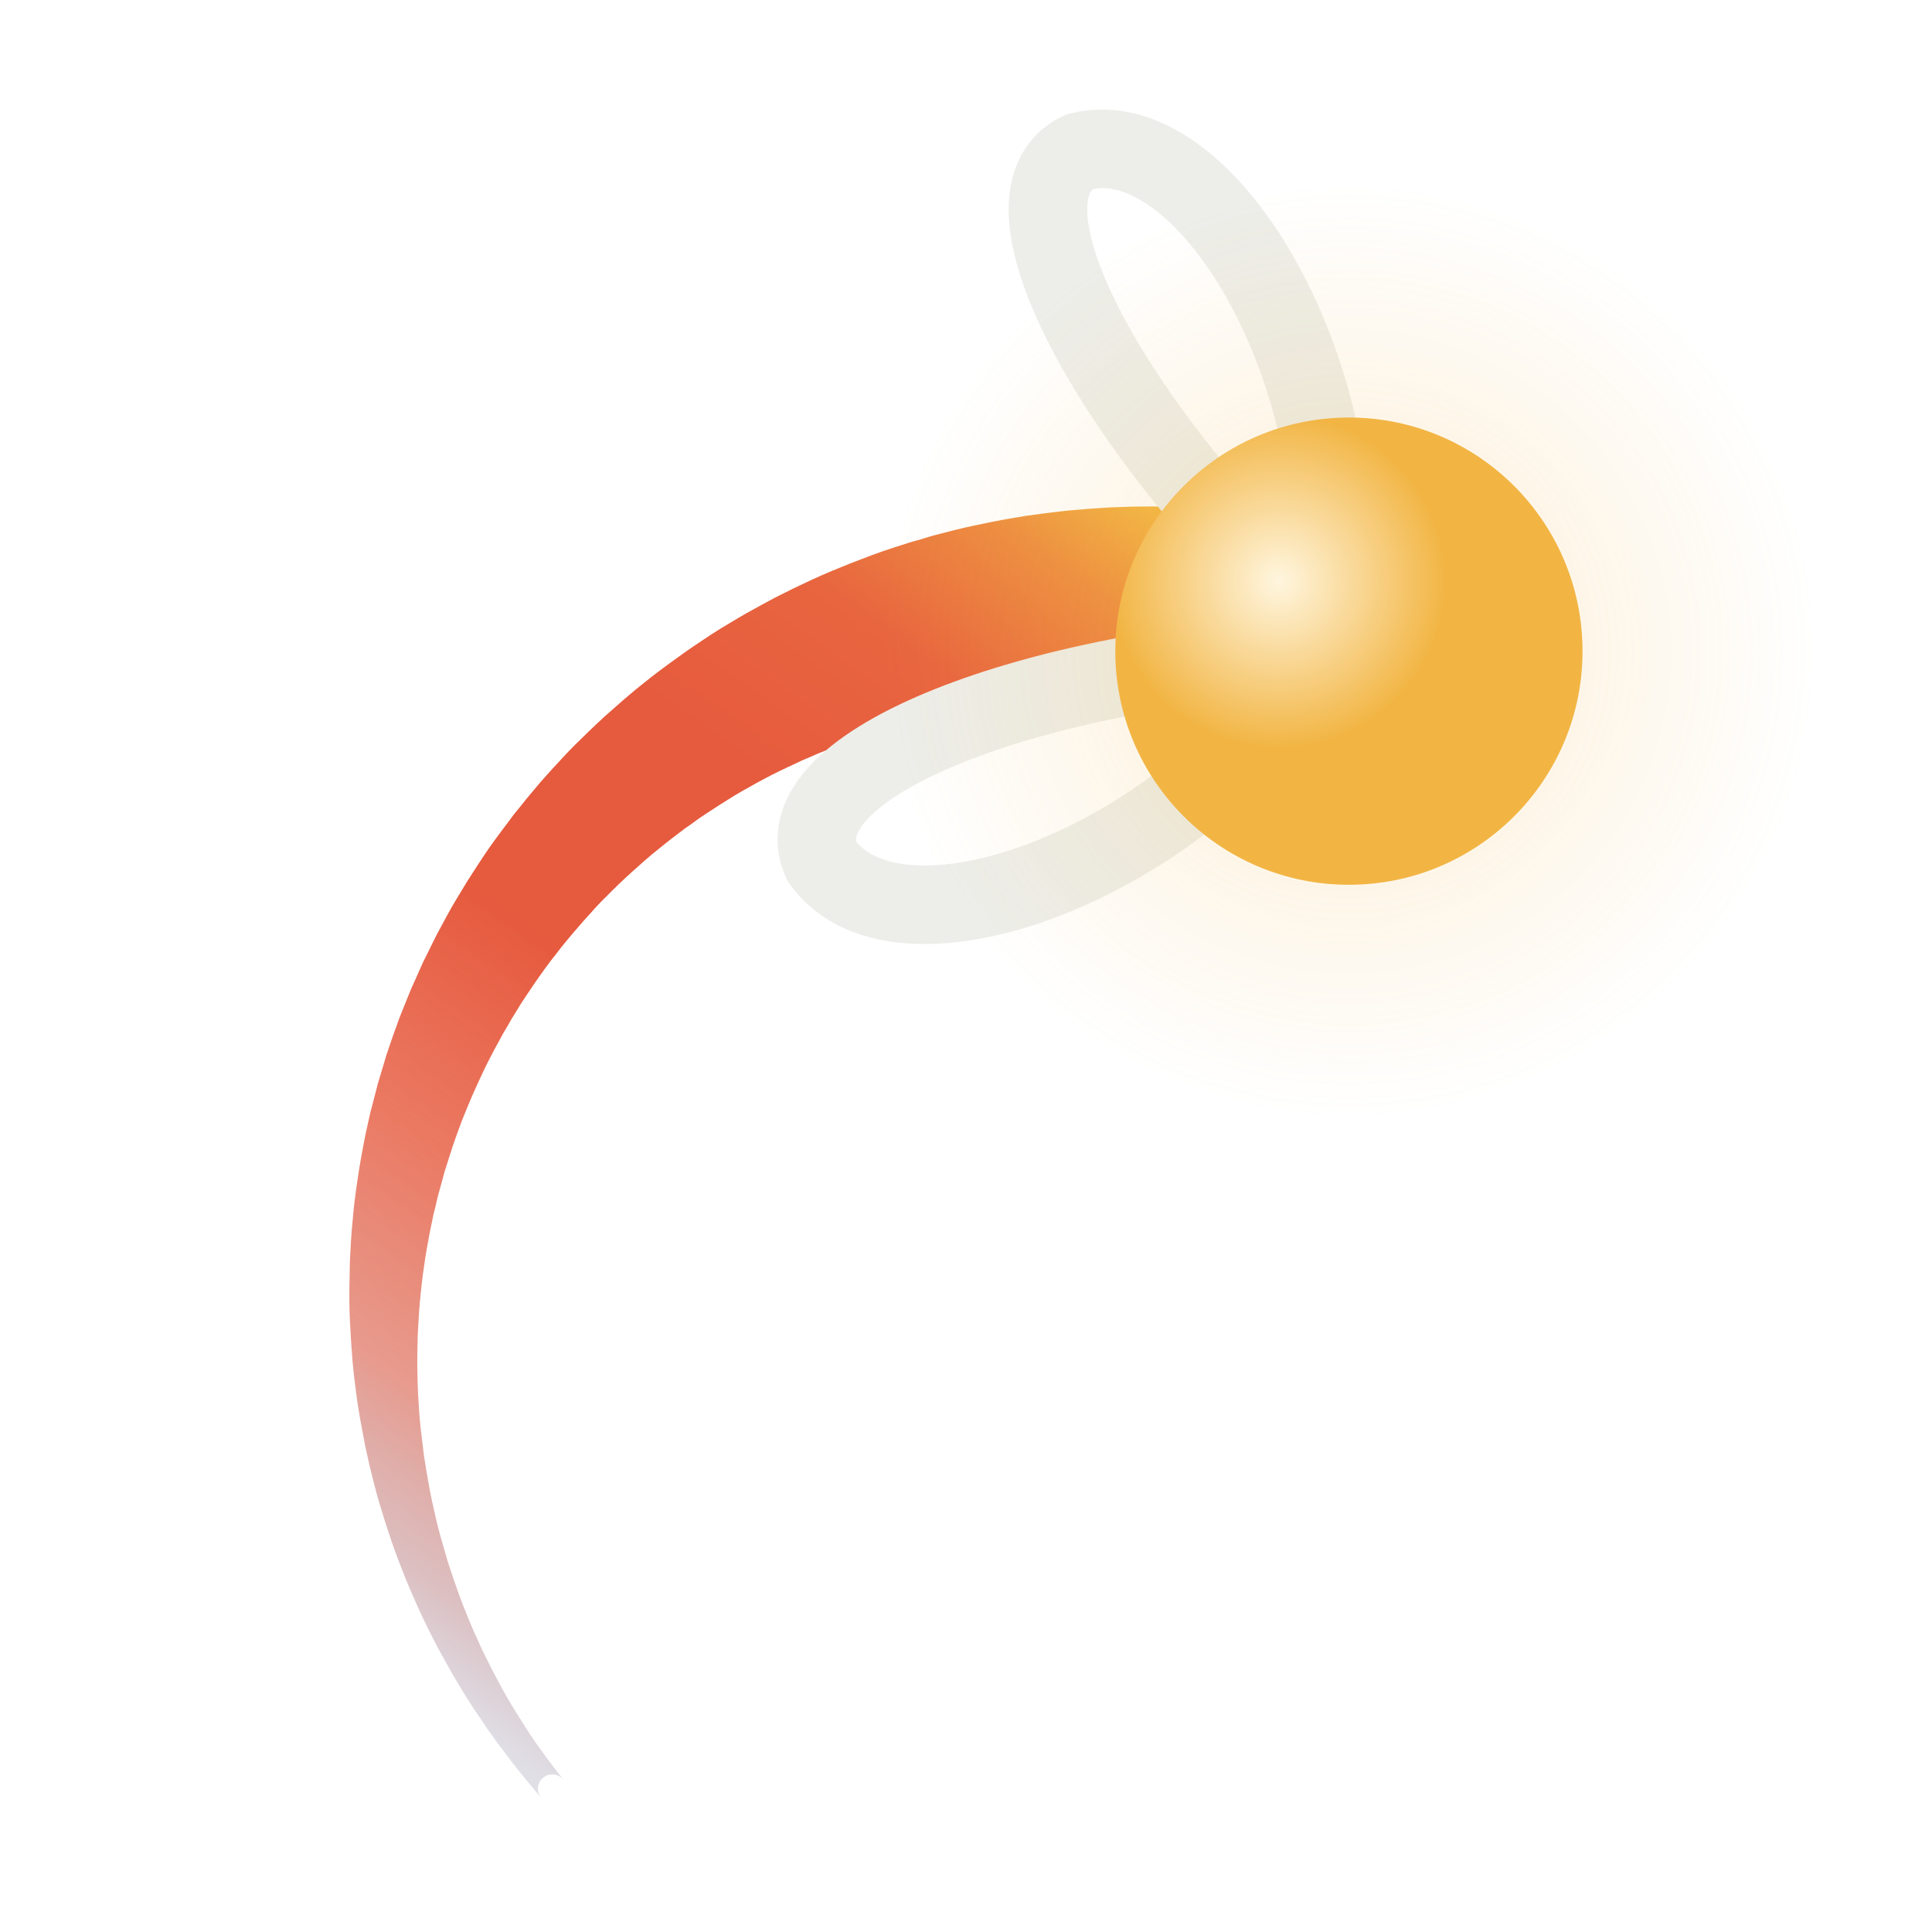
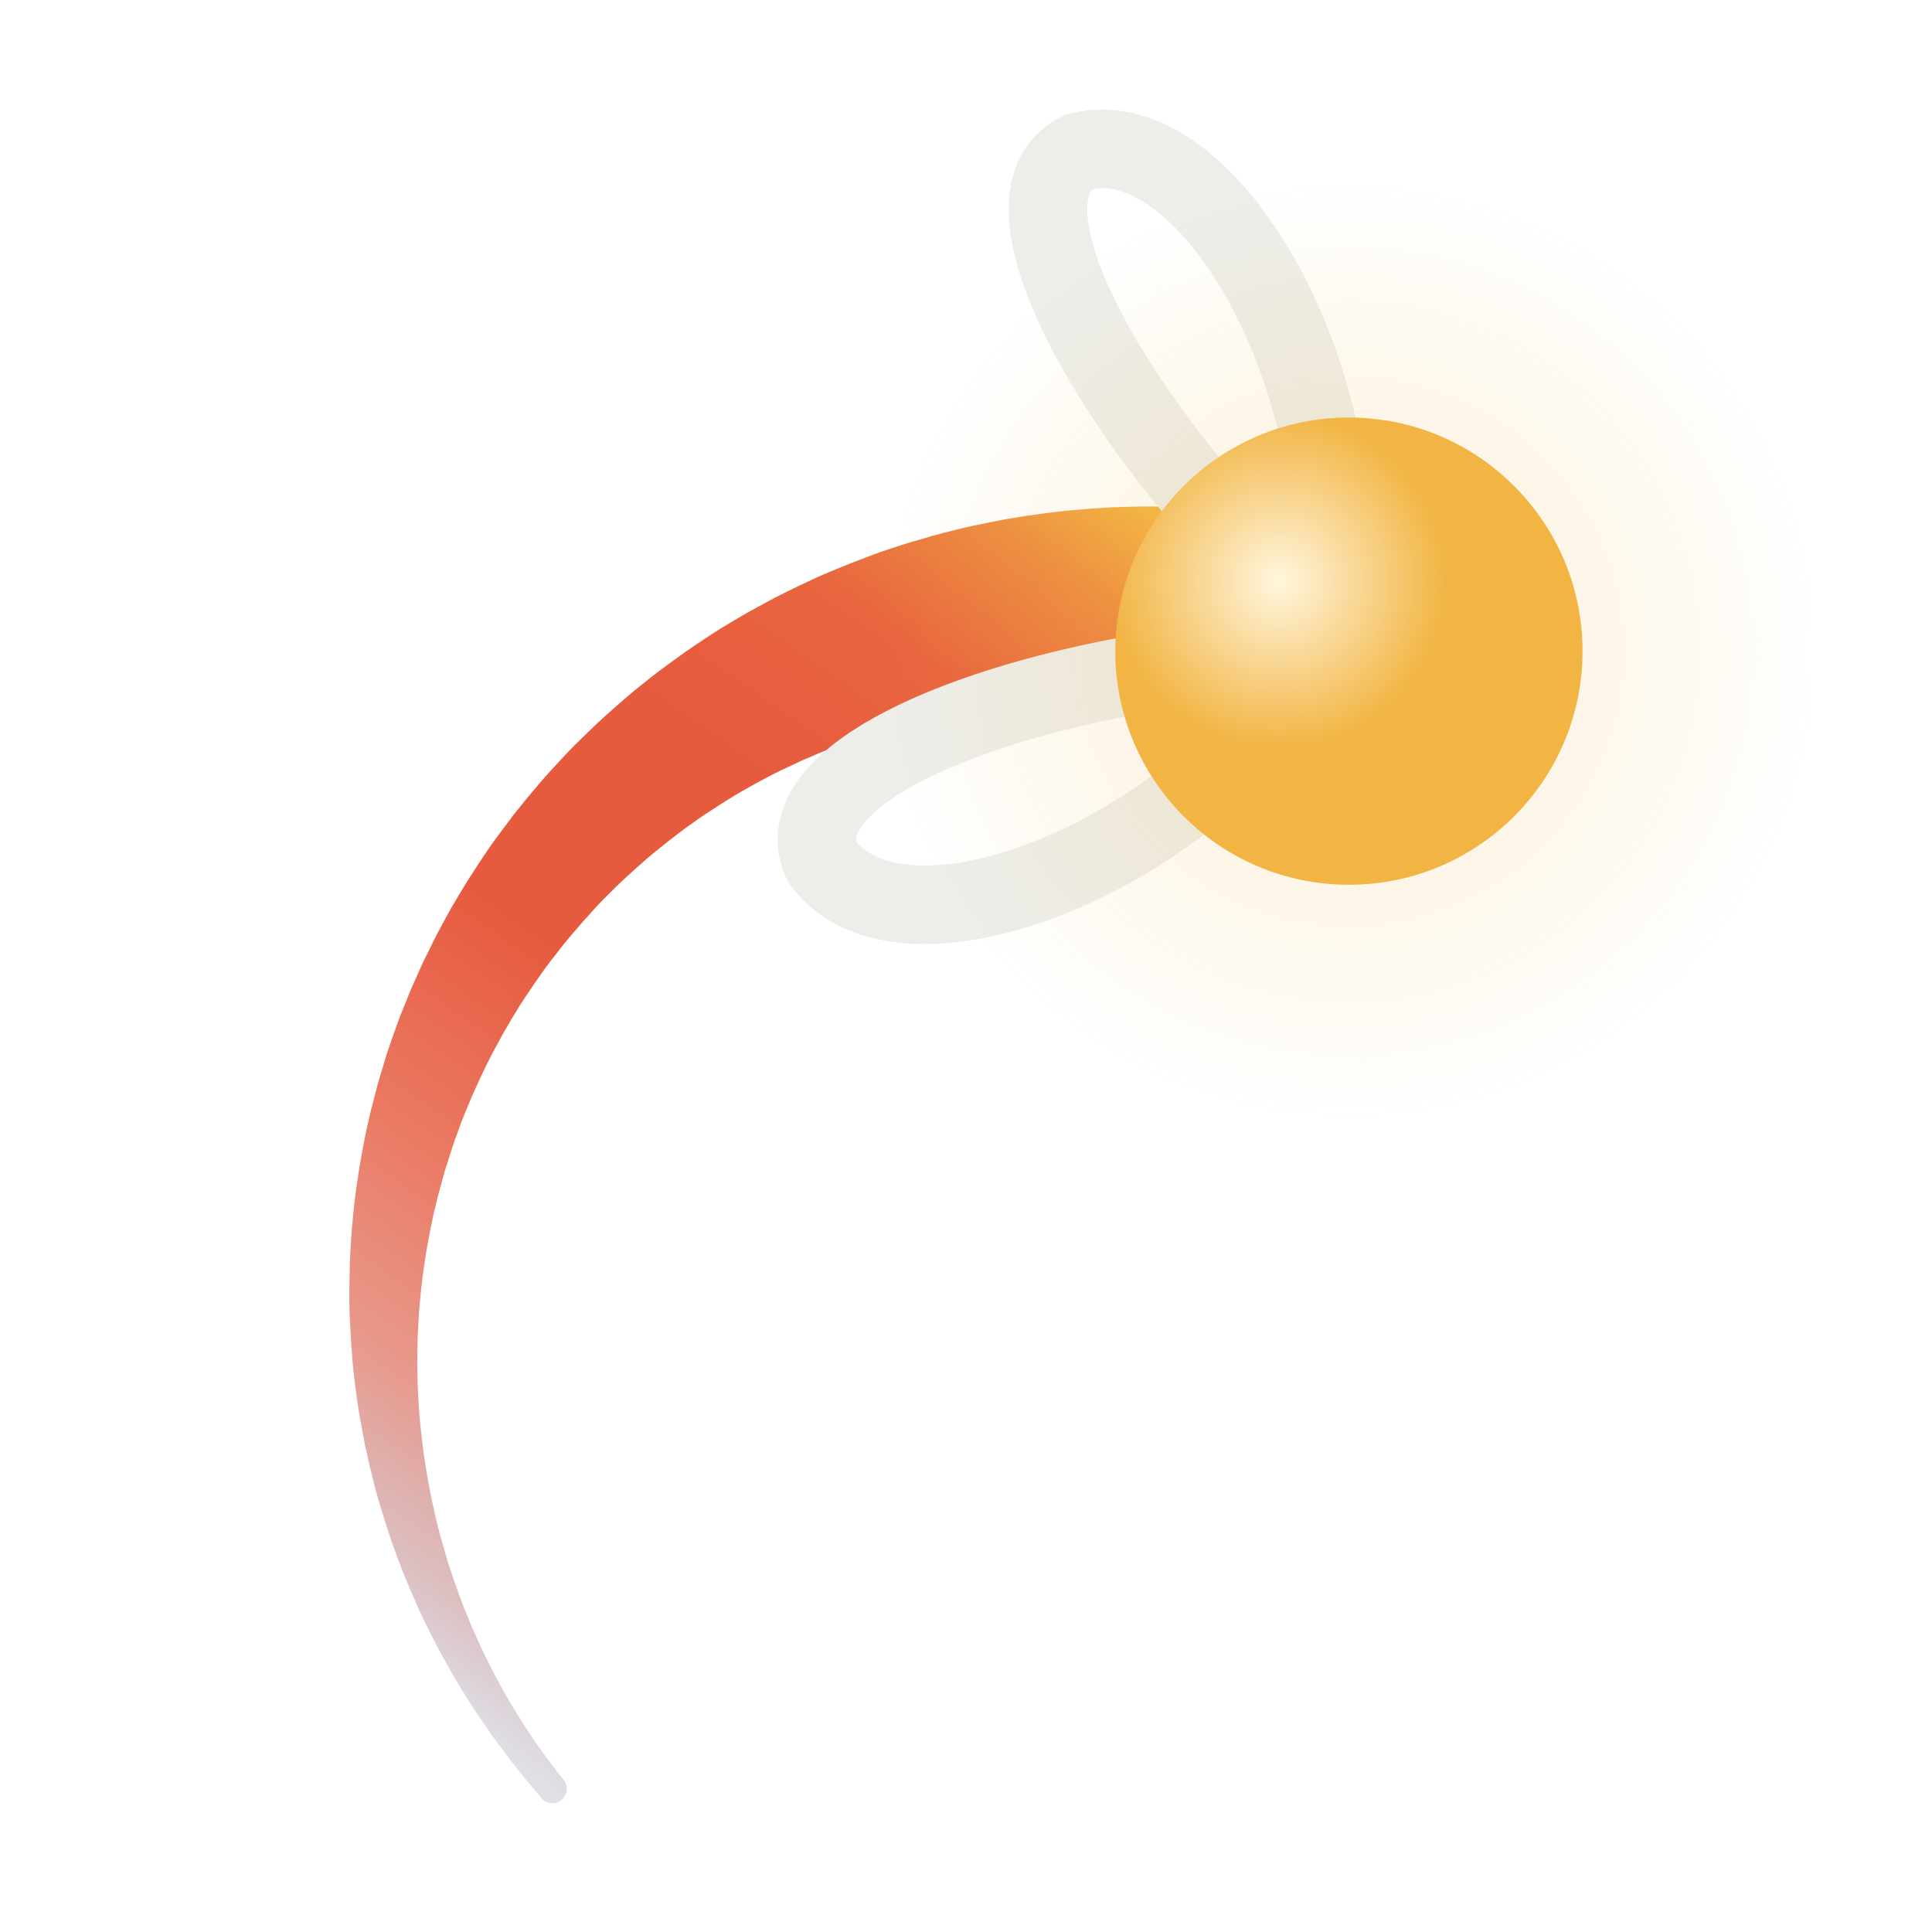
<svg xmlns="http://www.w3.org/2000/svg" viewBox="0 0 120 120">
  <defs>
    <linearGradient id="ff-fv-dn-g" gradientUnits="userSpaceOnUse" x1="29.36" y1="85.71" x2="73.68" y2="22.41">
      <stop offset="0" stop-color="#86809C" stop-opacity="0.25" />
      <stop offset="0.07" stop-color="#B06F73" stop-opacity="0.44" />
      <stop offset="0.18" stop-color="#DA5F4A" stop-opacity="0.63" />
      <stop offset="0.33" stop-color="#E65A3E" stop-opacity="0.81" />
      <stop offset="0.5" stop-color="#E65A3E" />
      <stop offset="0.67" stop-color="#E65A3E" />
      <stop offset="0.82" stop-color="#E8653F" />
      <stop offset="0.93" stop-color="#ED8D41" />
      <stop offset="1" stop-color="#F2B544" />
    </linearGradient>
    <radialGradient id="ff-fv-dn-h" cx="73.68" cy="22.41" r="26" gradientUnits="userSpaceOnUse">
      <stop offset="0" stop-color="#F2B544" stop-opacity="0.55" />
      <stop offset="0.35" stop-color="#F2B544" stop-opacity="0.16" />
      <stop offset="1" stop-color="#F2B544" stop-opacity="0" />
    </radialGradient>
    <radialGradient id="ff-fv-dn-c" cx="69.78" cy="18.51" r="16.9" gradientUnits="userSpaceOnUse">
      <stop offset="0" stop-color="#FFF6DF" />
      <stop offset="0.55" stop-color="#F2B544" />
      <stop offset="1" stop-color="#F2B544" />
    </radialGradient>
  </defs>
  <g transform="translate(1.54 15.43) scale(1.11622)">
-     <path d="M29.97,85.2L29.65,84.8 29.34,84.39 29.03,83.98 28.73,83.56 28.43,83.15 28.14,82.72 27.86,82.29 27.59,81.86 27.32,81.43 27.05,80.99 26.79,80.55 26.54,80.1 26.3,79.65 26.06,79.2 25.83,78.75 25.6,78.29 25.38,77.83 25.17,77.36 24.96,76.9 24.76,76.43 24.57,75.96 24.38,75.49 24.2,75.01 24.03,74.53 23.86,74.05 23.7,73.57 23.54,73.09 23.4,72.6 23.26,72.12 23.12,71.63 22.99,71.14 22.87,70.64 22.76,70.15 22.65,69.66 22.55,69.16 22.46,68.67 22.37,68.17 22.29,67.67 22.21,67.17 22.15,66.67 22.09,66.17 22.03,65.67 21.98,65.17 21.94,64.67 21.91,64.17 21.88,63.67 21.86,63.17 21.85,62.67 21.84,62.16 21.84,61.66 21.85,61.16 21.86,60.66 21.88,60.16 21.91,59.67 21.94,59.17 21.98,58.67 22.03,58.17 22.08,57.68 22.14,57.18 22.21,56.69 22.28,56.2 22.36,55.71 22.45,55.22 22.54,54.73 22.64,54.25 22.74,53.76 22.86,53.28 22.97,52.8 23.1,52.32 23.23,51.85 23.36,51.37 23.51,50.9 23.66,50.43 23.81,49.96 23.97,49.5 24.14,49.03 24.31,48.57 24.49,48.12 24.68,47.66 24.87,47.21 25.07,46.76 25.27,46.32 25.48,45.87 25.69,45.43 25.91,45 26.14,44.56 26.37,44.14 26.6,43.71 26.85,43.29 27.09,42.87 27.35,42.45 27.6,42.04 27.87,41.63 28.14,41.23 28.41,40.83 28.69,40.43 28.97,40.04 29.26,39.65 29.56,39.27 29.85,38.89 30.16,38.51 30.47,38.14 30.78,37.78 31.1,37.41 31.42,37.06 31.74,36.7 32.07,36.35 32.41,36.01 32.75,35.67 33.09,35.34 33.44,35.01 33.79,34.69 34.15,34.37 34.51,34.05 34.87,33.74 35.24,33.44 35.61,33.14 35.98,32.85 36.36,32.56 36.74,32.27 37.13,32 37.51,31.72 37.9,31.46 38.3,31.2 38.7,30.94 39.1,30.69 39.5,30.44 39.91,30.2 40.32,29.97 40.73,29.74 41.14,29.52 41.56,29.3 41.98,29.09 42.4,28.89 42.83,28.69 43.25,28.49 43.68,28.31 44.11,28.12 44.54,27.95 44.98,27.78 45.42,27.61 45.85,27.46 46.29,27.3 46.74,27.16 47.18,27.02 47.62,26.88 48.07,26.76 48.52,26.63 48.96,26.52 49.41,26.41 49.86,26.3 50.31,26.21 50.77,26.11 51.22,26.03 51.67,25.95 52.13,25.87 52.58,25.81 53.04,25.75 53.49,25.69 53.95,25.64 54.4,25.6 54.86,25.56 55.31,25.53 55.77,25.51 56.23,25.49 56.68,25.47 57.14,25.47 57.59,25.47 58.04,25.47 58.5,25.48 58.95,25.5 59.4,25.53 59.85,25.56 60.31,25.59 60.76,25.63 61.2,25.68 61.65,25.73 62.1,25.79 62.54,25.86 62.98,25.93 63.42,26 63.86,26.08 64.3,26.17 64.74,26.27 65.17,26.37 65.62,26.47 66.04,26.58 66.48,26.7 66.9,26.82 67.32,26.95 67.75,27.08 68.17,27.22 68.59,27.36 69,27.51 69.42,27.67 69.83,27.83 70.24,27.99 70.65,28.16 71.06,28.34 71.46,28.52A6.5,6.5 0 0 1 75.9,16.3L75.31,16.13 74.74,15.97 74.15,15.82 73.56,15.67 72.97,15.53 72.38,15.4 71.78,15.27 71.19,15.16 70.59,15.05 69.99,14.95 69.4,14.86 68.79,14.77 68.2,14.7 67.59,14.62 67,14.57 66.4,14.51 65.8,14.47 65.2,14.43 64.6,14.4 64,14.38 63.39,14.36 62.79,14.36 62.19,14.36 61.59,14.37 60.99,14.39 60.39,14.41 59.8,14.45 59.2,14.49 58.61,14.54 58.01,14.59 57.42,14.66 56.83,14.73 56.24,14.81 55.65,14.89 55.07,14.99 54.48,15.09 53.9,15.2 53.32,15.32 52.74,15.44 52.16,15.57 51.59,15.71 51.01,15.86 50.44,16.01 49.88,16.18 49.31,16.34 48.75,16.52 48.19,16.7 47.63,16.89 47.08,17.09 46.53,17.3 45.98,17.51 45.44,17.73 44.9,17.95 44.36,18.18 43.83,18.42 43.3,18.67 42.77,18.92 42.25,19.18 41.73,19.44 41.21,19.72 40.7,20 40.19,20.28 39.69,20.57 39.19,20.87 38.69,21.17 38.2,21.48 37.72,21.8 37.24,22.12 36.76,22.45 36.29,22.79 35.82,23.13 35.36,23.47 34.9,23.82 34.45,24.18 34,24.54 33.56,24.91 33.12,25.29 32.69,25.67 32.26,26.05 31.84,26.44 31.42,26.84 31.01,27.24 30.6,27.64 30.2,28.05 29.81,28.47 29.42,28.89 29.04,29.31 28.66,29.74 28.29,30.18 27.93,30.61 27.57,31.06 27.21,31.5 26.87,31.96 26.53,32.41 26.19,32.87 25.86,33.33 25.54,33.8 25.23,34.27 24.92,34.75 24.61,35.23 24.32,35.71 24.03,36.19 23.74,36.68 23.47,37.17 23.2,37.67 22.93,38.17 22.68,38.67 22.43,39.18 22.18,39.68 21.95,40.19 21.72,40.71 21.49,41.22 21.28,41.74 21.07,42.26 20.86,42.78 20.67,43.31 20.48,43.83 20.3,44.36 20.12,44.89 19.96,45.43 19.8,45.96 19.64,46.5 19.5,47.04 19.36,47.58 19.22,48.12 19.1,48.66 18.98,49.2 18.87,49.75 18.77,50.29 18.67,50.84 18.58,51.39 18.5,51.93 18.42,52.48 18.35,53.03 18.29,53.58 18.24,54.13 18.19,54.68 18.15,55.23 18.12,55.78 18.09,56.34 18.08,56.89 18.07,57.44 18.06,57.99 18.06,58.54 18.07,59.09 18.09,59.64 18.12,60.18 18.15,60.73 18.19,61.28 18.23,61.83 18.28,62.37 18.34,62.91 18.41,63.46 18.48,64 18.56,64.54 18.65,65.08 18.75,65.62 18.85,66.15 18.95,66.69 19.07,67.22 19.19,67.75 19.32,68.28 19.45,68.8 19.59,69.33 19.74,69.85 19.9,70.37 20.06,70.89 20.23,71.41 20.4,71.92 20.58,72.43 20.77,72.94 20.96,73.44 21.16,73.95 21.37,74.45 21.58,74.94 21.8,75.44 22.02,75.93 22.25,76.41 22.49,76.9 22.73,77.38 22.98,77.86 23.24,78.33 23.5,78.8 23.76,79.27 24.03,79.73 24.31,80.19 24.59,80.65 24.88,81.1 25.18,81.55 25.48,81.99 25.78,82.44 26.09,82.87 26.41,83.31 26.73,83.73 27.05,84.16 27.38,84.58 27.72,85 28.06,85.41 28.4,85.82 28.74,86.23A0.8,0.8 0 0 1 29.97,85.2Z" fill="url(#ff-fv-dn-g)" />
+     <path d="M29.97,85.2L29.65,84.8 29.34,84.39 29.03,83.98 28.73,83.56 28.43,83.15 28.14,82.72 27.86,82.29 27.59,81.86 27.32,81.43 27.05,80.99 26.79,80.55 26.54,80.1 26.3,79.65 26.06,79.2 25.83,78.75 25.6,78.29 25.38,77.83 25.17,77.36 24.96,76.9 24.76,76.43 24.57,75.96 24.38,75.49 24.2,75.01 24.03,74.53 23.86,74.05 23.7,73.57 23.54,73.09 23.4,72.6 23.26,72.12 23.12,71.63 22.99,71.14 22.87,70.64 22.76,70.15 22.65,69.66 22.55,69.16 22.46,68.67 22.37,68.17 22.29,67.67 22.21,67.17 22.15,66.67 22.09,66.17 22.03,65.67 21.98,65.17 21.94,64.67 21.91,64.17 21.88,63.67 21.86,63.17 21.85,62.67 21.84,62.16 21.84,61.66 21.85,61.16 21.86,60.66 21.88,60.16 21.91,59.67 21.94,59.17 21.98,58.67 22.03,58.17 22.08,57.68 22.14,57.18 22.21,56.69 22.28,56.2 22.36,55.71 22.45,55.22 22.54,54.73 22.64,54.25 22.74,53.76 22.86,53.28 22.97,52.8 23.1,52.32 23.23,51.85 23.36,51.37 23.51,50.9 23.66,50.43 23.81,49.96 23.97,49.5 24.14,49.03 24.31,48.57 24.49,48.12 24.68,47.66 24.87,47.21 25.07,46.76 25.27,46.32 25.48,45.87 25.69,45.43 25.91,45 26.14,44.56 26.37,44.14 26.6,43.71 26.85,43.29 27.09,42.87 27.35,42.45 27.6,42.04 27.87,41.63 28.14,41.23 28.41,40.83 28.69,40.43 28.97,40.04 29.26,39.65 29.56,39.27 29.85,38.89 30.16,38.51 30.47,38.14 30.78,37.78 31.1,37.41 31.42,37.06 31.74,36.7 32.07,36.35 32.41,36.01 32.75,35.67 33.09,35.34 33.44,35.01 33.79,34.69 34.15,34.37 34.51,34.05 34.87,33.74 35.24,33.44 35.61,33.14 35.98,32.85 36.36,32.56 36.74,32.27 37.13,32 37.51,31.72 37.9,31.46 38.3,31.2 38.7,30.94 39.1,30.69 39.5,30.44 39.91,30.2 40.32,29.97 40.73,29.74 41.14,29.52 41.56,29.3 41.98,29.09 42.4,28.89 42.83,28.69 43.25,28.49 43.68,28.31 44.11,28.12 44.54,27.95 44.98,27.78 45.42,27.61 45.85,27.46 46.29,27.3 46.74,27.16 47.18,27.02 47.62,26.88 48.07,26.76 48.52,26.63 48.96,26.52 49.41,26.41 49.86,26.3 50.31,26.21 50.77,26.11 51.22,26.03 51.67,25.95 52.13,25.87 52.58,25.81 53.04,25.75 53.49,25.69 53.95,25.64 54.4,25.6 54.86,25.56 55.31,25.53 55.77,25.51 56.23,25.49 56.68,25.47 57.14,25.47 57.59,25.47 58.04,25.47 58.5,25.48 58.95,25.5 59.4,25.53 59.85,25.56 60.31,25.59 60.76,25.63 61.2,25.68 61.65,25.73 62.1,25.79 62.54,25.86 62.98,25.93 63.42,26 63.86,26.08 64.3,26.17 64.74,26.27 65.17,26.37 65.62,26.47 66.04,26.58 66.48,26.7 66.9,26.82 67.32,26.95 67.75,27.08 68.17,27.22 68.59,27.36 69,27.51 69.42,27.67 69.83,27.83 70.24,27.99 70.65,28.16 71.06,28.34 71.46,28.52A6.5,6.5 0 0 0 75.9,16.3L75.31,16.13 74.74,15.97 74.15,15.82 73.56,15.67 72.97,15.53 72.38,15.4 71.78,15.27 71.19,15.16 70.59,15.05 69.99,14.95 69.4,14.86 68.79,14.77 68.2,14.7 67.59,14.62 67,14.57 66.4,14.51 65.8,14.47 65.2,14.43 64.6,14.4 64,14.38 63.39,14.36 62.79,14.36 62.19,14.36 61.59,14.37 60.99,14.39 60.39,14.41 59.8,14.45 59.2,14.49 58.61,14.54 58.01,14.59 57.42,14.66 56.83,14.73 56.24,14.81 55.65,14.89 55.07,14.99 54.48,15.09 53.9,15.2 53.32,15.32 52.74,15.44 52.16,15.57 51.59,15.71 51.01,15.86 50.44,16.01 49.88,16.18 49.31,16.34 48.75,16.52 48.19,16.7 47.63,16.89 47.08,17.09 46.53,17.3 45.98,17.51 45.44,17.73 44.9,17.95 44.36,18.18 43.83,18.42 43.3,18.67 42.77,18.92 42.25,19.18 41.73,19.44 41.21,19.72 40.7,20 40.19,20.28 39.69,20.57 39.19,20.87 38.69,21.17 38.2,21.48 37.72,21.8 37.24,22.12 36.76,22.45 36.29,22.79 35.82,23.13 35.36,23.47 34.9,23.82 34.45,24.18 34,24.54 33.56,24.91 33.12,25.29 32.69,25.67 32.26,26.05 31.84,26.44 31.42,26.84 31.01,27.24 30.6,27.64 30.2,28.05 29.81,28.47 29.42,28.89 29.04,29.31 28.66,29.74 28.29,30.18 27.93,30.61 27.57,31.06 27.21,31.5 26.87,31.96 26.53,32.41 26.19,32.87 25.86,33.33 25.54,33.8 25.23,34.27 24.92,34.75 24.61,35.23 24.32,35.71 24.03,36.19 23.74,36.68 23.47,37.17 23.2,37.67 22.93,38.17 22.68,38.67 22.43,39.18 22.18,39.68 21.95,40.19 21.72,40.71 21.49,41.22 21.28,41.74 21.07,42.26 20.86,42.78 20.67,43.31 20.48,43.83 20.3,44.36 20.12,44.89 19.96,45.43 19.8,45.96 19.64,46.5 19.5,47.04 19.36,47.58 19.22,48.12 19.1,48.66 18.98,49.2 18.87,49.75 18.77,50.29 18.67,50.84 18.58,51.39 18.5,51.93 18.42,52.48 18.35,53.03 18.29,53.58 18.24,54.13 18.19,54.68 18.15,55.23 18.12,55.78 18.09,56.34 18.08,56.89 18.07,57.44 18.06,57.99 18.06,58.54 18.07,59.09 18.09,59.64 18.12,60.18 18.15,60.73 18.19,61.28 18.23,61.83 18.28,62.37 18.34,62.91 18.41,63.46 18.48,64 18.56,64.54 18.65,65.08 18.75,65.62 18.85,66.15 18.95,66.69 19.07,67.22 19.19,67.75 19.32,68.28 19.45,68.8 19.59,69.33 19.74,69.85 19.9,70.37 20.06,70.89 20.23,71.41 20.4,71.92 20.58,72.43 20.77,72.94 20.96,73.44 21.16,73.95 21.37,74.45 21.58,74.94 21.8,75.44 22.02,75.93 22.25,76.41 22.49,76.9 22.73,77.38 22.98,77.86 23.24,78.33 23.5,78.8 23.76,79.27 24.03,79.73 24.31,80.19 24.59,80.65 24.88,81.1 25.18,81.55 25.48,81.99 25.78,82.44 26.09,82.87 26.41,83.31 26.73,83.73 27.05,84.16 27.38,84.58 27.72,85 28.06,85.41 28.4,85.82 28.74,86.23A0.8,0.8 0 0 0 29.97,85.2Z" fill="url(#ff-fv-dn-g)" />
    <g transform="translate(73.68 22.41) rotate(19.95)">
      <path d="M-1,0C-5,5.5 -14,8 -16,4.5C-17,1.5 -9,-0.5 -1,0" transform="rotate(-26) scale(1.9)" fill="none" stroke="#EDEEEA" stroke-width="2.3" stroke-linecap="round" stroke-linejoin="round" />
      <path d="M-1,0C-5,-5.5 -14,-8 -16,-4.5C-17,-1.5 -9,0.5 -1,0" transform="rotate(26) scale(1.9)" fill="none" stroke="#EDEEEA" stroke-width="2.3" stroke-linecap="round" stroke-linejoin="round" />
    </g>
    <circle cx="73.68" cy="22.41" r="26" fill="url(#ff-fv-dn-h)" />
    <circle cx="73.68" cy="22.41" r="13" fill="url(#ff-fv-dn-c)" />
  </g>
</svg>
